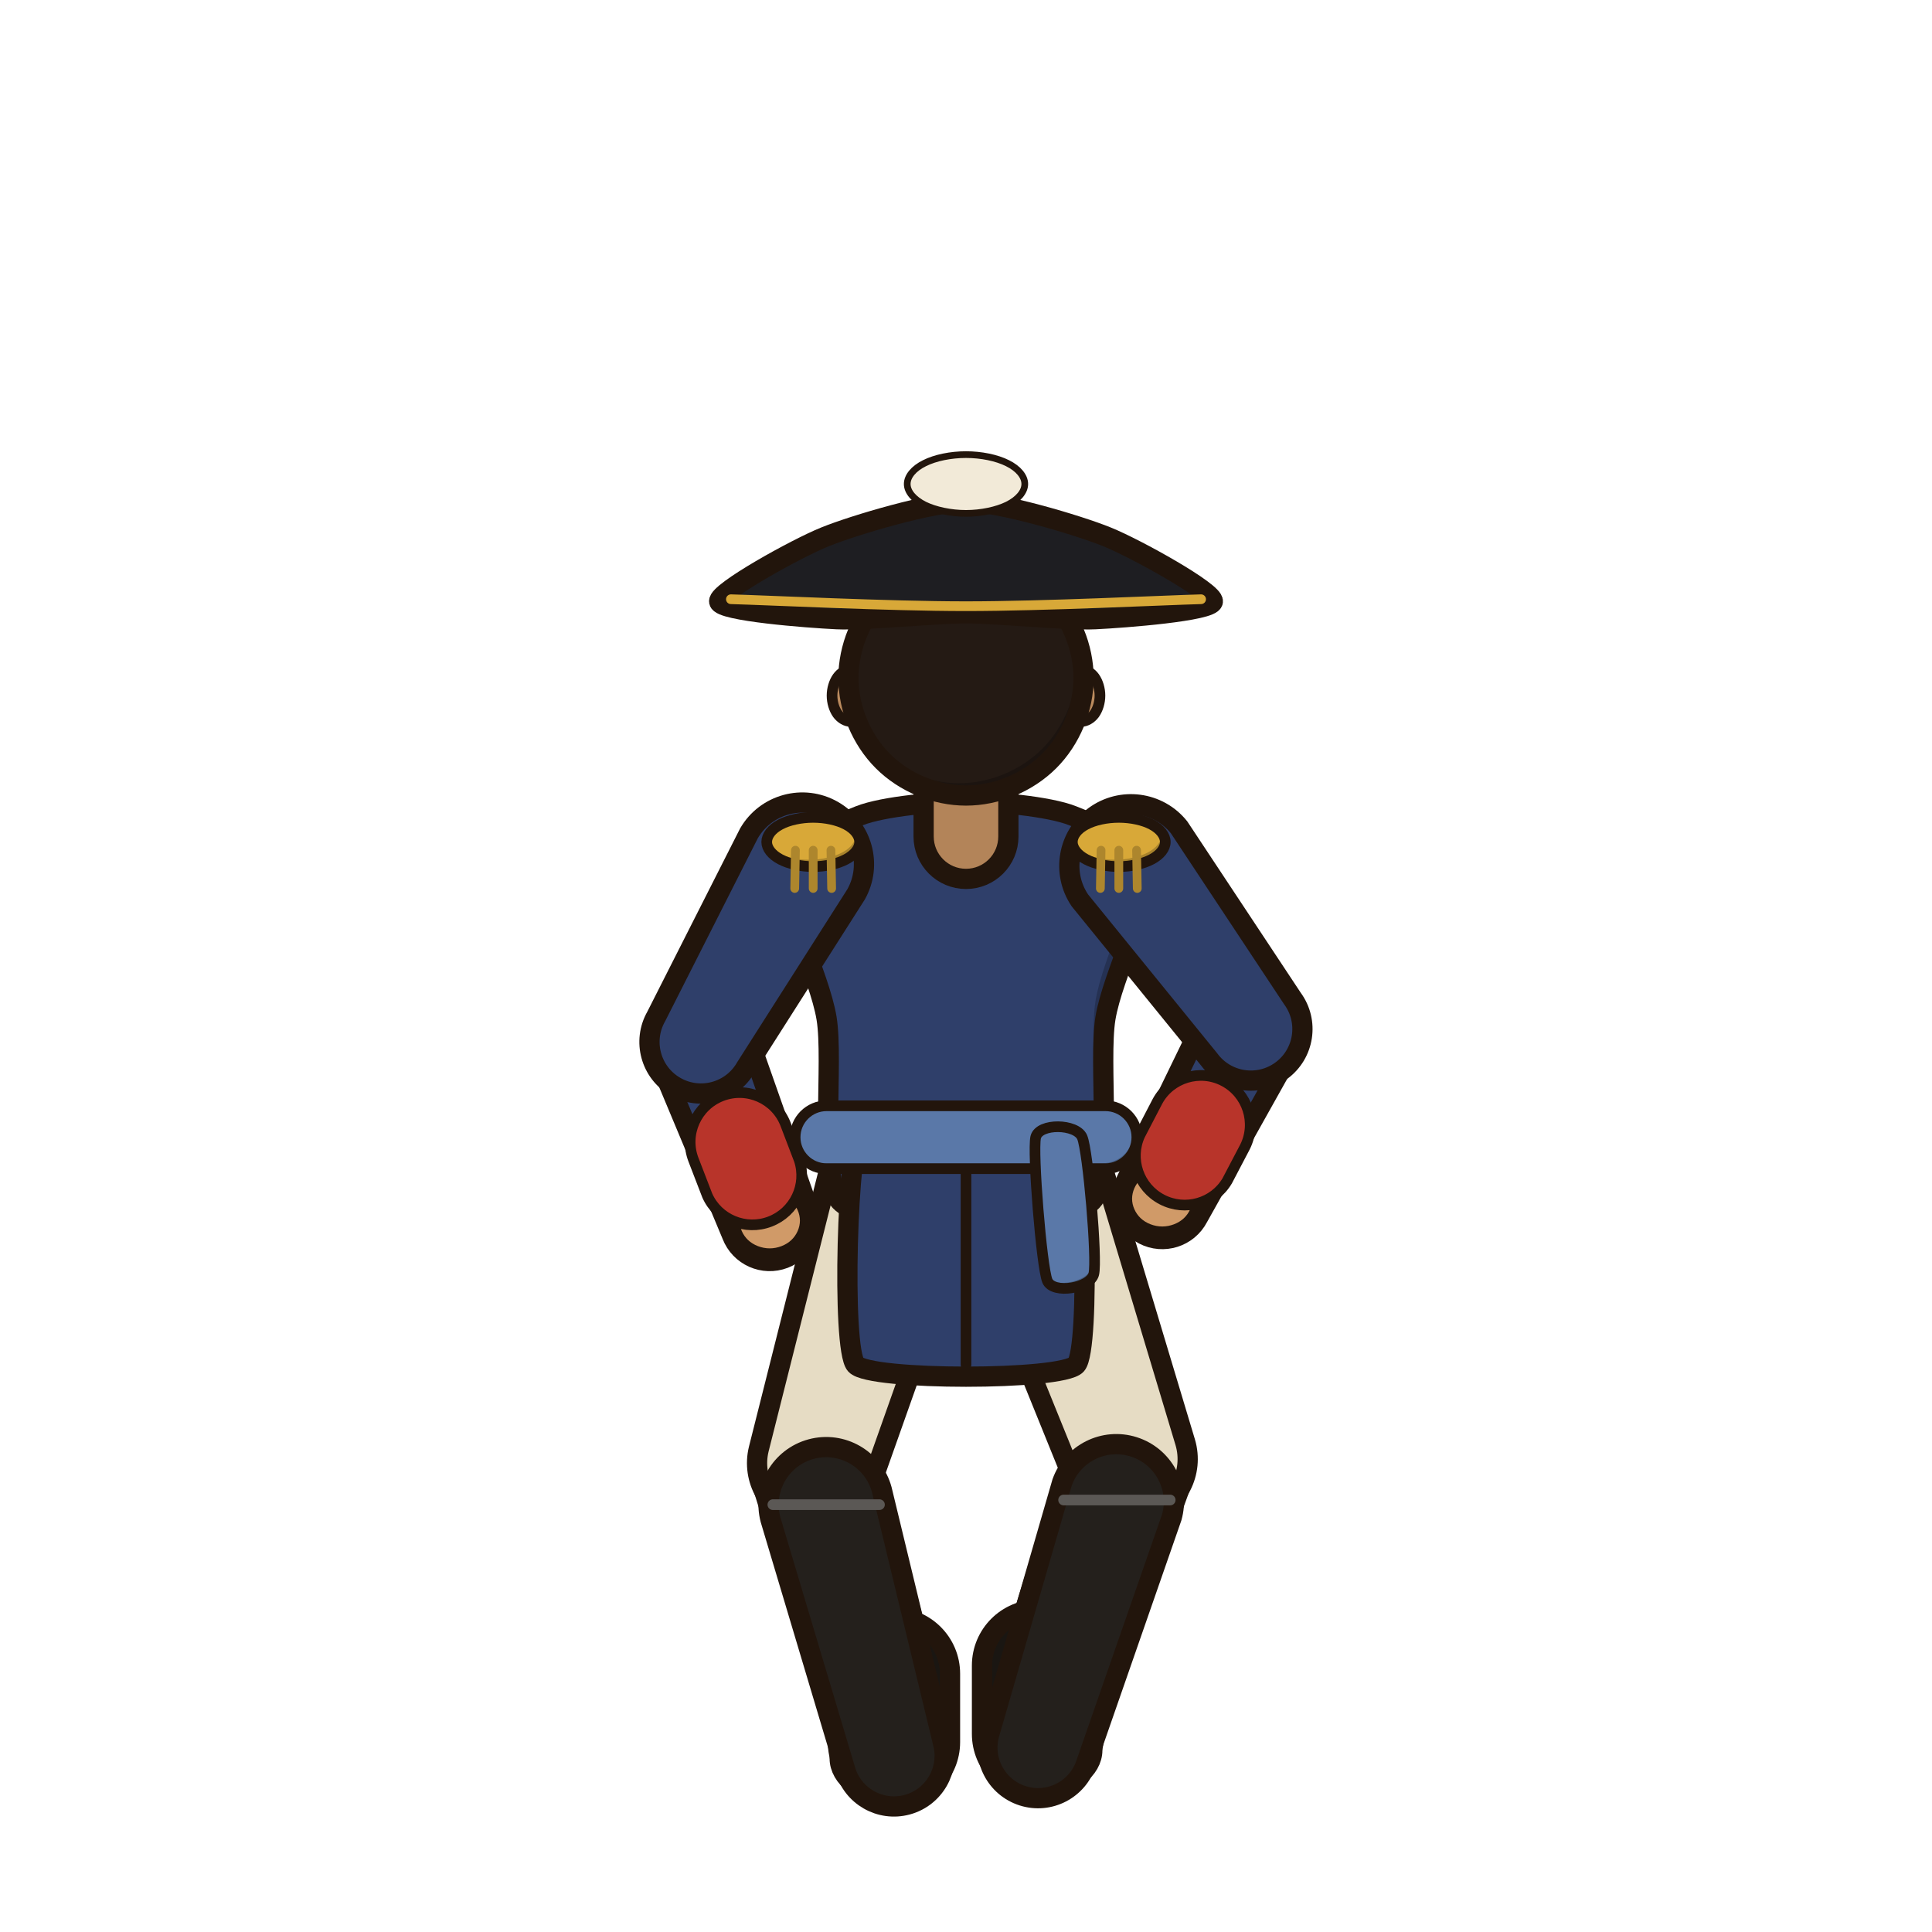
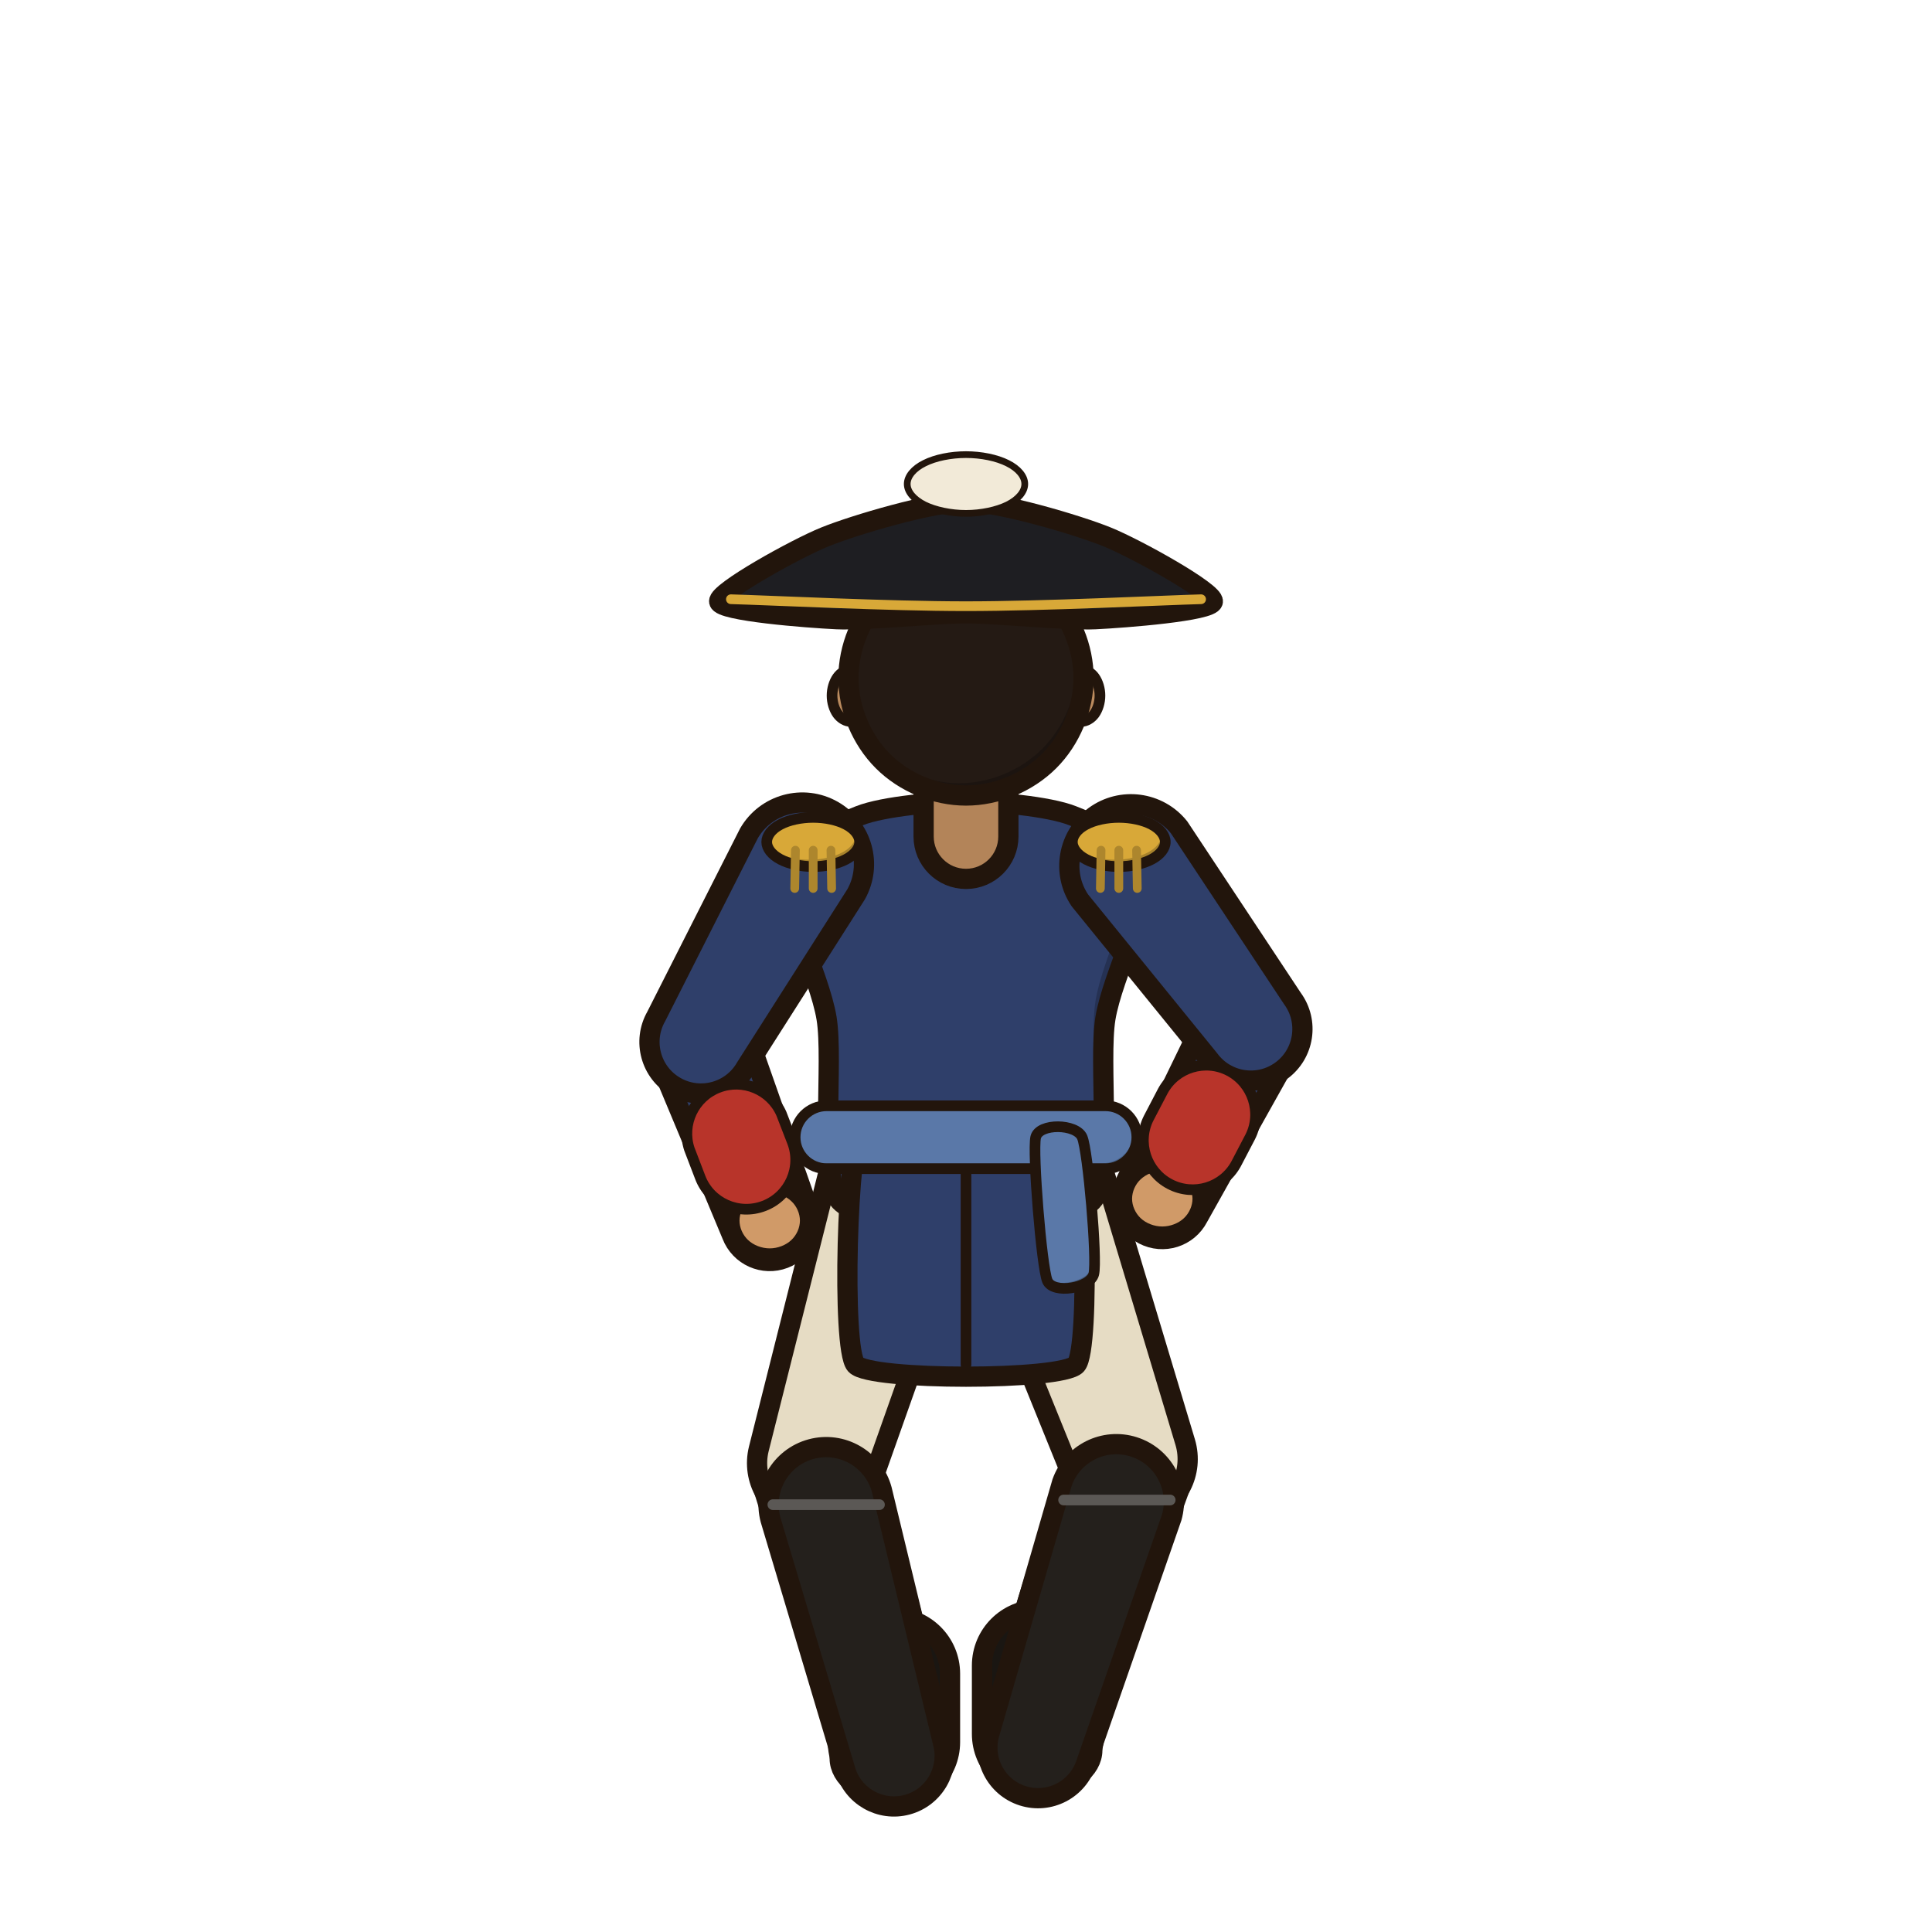
<svg xmlns="http://www.w3.org/2000/svg" width="400" height="400" viewBox="0 0 400 400">
  <defs>
    <clipPath id="sanchez-navarro-walk-n-2-c-0">
      <path d="M -7.1 25.32 L -1.8 4.99 A 3.61 3.61 0 0 0 -8.74 3.01 L -14.98 23.07 A 4.1 4.1 0 0 0 -7.1 25.32 Z" />
    </clipPath>
    <clipPath id="sanchez-navarro-walk-n-2-c-1">
      <path d="M 0.43 43.71 L -6.92 22.95 A 4.31 4.31 0 0 0 -15.16 25.44 L -9.78 46.79 A 5.33 5.33 0 0 0 0.43 43.71 Z" />
    </clipPath>
    <clipPath id="sanchez-navarro-walk-n-2-c-2">
      <path d="M -9.37 4 L -9.37 9 A 4.1 4.1 0 0 0 -1.17 9 L -1.17 4 A 4.1 4.1 0 0 0 -9.37 4 Z" />
    </clipPath>
    <clipPath id="sanchez-navarro-walk-n-2-c-3">
      <path d="M -2.1 2.8 C -2.1 3.47 -2.49 4.16 -3.15 4.64 C -3.8 5.12 -4.74 5.4 -5.67 5.4 C -6.6 5.4 -7.54 5.12 -8.19 4.64 C -8.85 4.16 -9.24 3.47 -9.24 2.8 C -9.24 2.13 -8.85 1.44 -8.19 0.96 C -7.54 0.48 -6.6 0.2 -5.67 0.2 C -4.74 0.2 -3.8 0.48 -3.15 0.96 C -2.49 1.44 -2.1 2.13 -2.1 2.8 Z" />
    </clipPath>
    <clipPath id="sanchez-navarro-walk-n-2-c-4">
      <path d="M -6.16 22.46 L -1.69 3.97 A 3.7 3.7 0 0 0 -8.85 2.03 L -14.3 20.27 A 4.21 4.21 0 0 0 -6.16 22.46 Z" />
    </clipPath>
    <clipPath id="sanchez-navarro-walk-n-2-c-5">
      <path d="M 15.86 23.19 L 8.69 3.45 A 3.61 3.61 0 0 0 1.85 5.75 L 8.09 25.81 A 4.1 4.1 0 0 0 15.86 23.19 Z" />
    </clipPath>
    <clipPath id="sanchez-navarro-walk-n-2-c-6">
      <path d="M 9.7 47.02 L 16.04 25.93 A 4.31 4.31 0 0 0 7.92 23.07 L -0.35 43.48 A 5.33 5.33 0 0 0 9.7 47.02 Z" />
    </clipPath>
    <clipPath id="sanchez-navarro-walk-n-2-c-7">
      <path d="M 1.17 4.6 L 1.17 9.6 A 4.1 4.1 0 0 0 9.37 9.6 L 9.37 4.6 A 4.1 4.1 0 0 0 1.17 4.6 Z" />
    </clipPath>
    <clipPath id="sanchez-navarro-walk-n-2-c-8">
      <path d="M 9.24 3.4 C 9.24 4.07 8.85 4.76 8.19 5.24 C 7.54 5.72 6.6 6 5.67 6 C 4.74 6 3.8 5.72 3.15 5.24 C 2.49 4.76 2.1 4.07 2.1 3.4 C 2.1 2.73 2.49 2.04 3.15 1.56 C 3.8 1.08 4.74 0.8 5.67 0.8 C 6.6 0.8 7.54 1.08 8.19 1.56 C 8.85 2.04 9.24 2.73 9.24 3.4 Z" />
    </clipPath>
    <clipPath id="sanchez-navarro-walk-n-2-c-9">
      <path d="M 15.05 20.44 L 8.8 2.48 A 3.7 3.7 0 0 0 1.74 4.72 L 7.03 22.99 A 4.21 4.21 0 0 0 15.05 20.44 Z" />
    </clipPath>
    <clipPath id="sanchez-navarro-walk-n-2-c-10">
      <path d="M -9.35 43.75 C -10.71 45.65 -9.68 53.77 -10.2 56.95 C -10.72 60.13 -13.58 65.64 -13.26 67.61 C -12.94 69.59 -9.57 71.08 -7.8 71.77 C -6.03 72.47 -2.08 72.81 0 72.81 C 2.08 72.81 6.03 72.47 7.8 71.77 C 9.57 71.08 12.94 69.59 13.26 67.61 C 13.58 65.64 10.72 60.13 10.2 56.95 C 9.68 53.77 10.71 45.65 9.35 43.75 C 7.99 41.86 2.49 42.75 0 42.75 C -2.49 42.75 -7.99 41.86 -9.35 43.75 Z" />
    </clipPath>
    <clipPath id="sanchez-navarro-walk-n-2-c-11">
      <path d="M -7.65 49.25 C -8.7 48.08 -9.12 32.79 -8.07 31.61 C -7.03 30.44 7.03 30.44 8.07 31.61 C 9.12 32.79 8.7 48.08 7.65 49.25 C 6.6 50.43 -6.6 50.43 -7.65 49.25 Z" />
    </clipPath>
    <clipPath id="sanchez-navarro-walk-n-2-c-12">
      <path d="M -10.2 50.55 L 10.2 50.55 A 2.3 2.3 0 0 0 10.2 45.95 L -10.2 45.95 A 2.3 2.3 0 0 0 -10.2 50.55 Z" />
    </clipPath>
    <clipPath id="sanchez-navarro-walk-n-2-c-13">
      <path d="M 5.1 48.25 C 5.36 49.3 8.07 49.25 8.5 48.25 C 8.93 47.25 9.61 39.3 9.35 38.25 C 9.1 37.2 6.37 36.75 5.95 37.75 C 5.53 38.75 4.85 47.2 5.1 48.25 Z" />
    </clipPath>
    <clipPath id="sanchez-navarro-walk-n-2-c-14">
      <path d="M -16.25 56.43 L -11.6 43.21 A 2.95 2.95 0 0 0 -17.12 41.09 L -22.52 54.01 A 3.36 3.36 0 0 0 -16.25 56.43 Z" />
    </clipPath>
    <clipPath id="sanchez-navarro-walk-n-2-c-15">
      <path d="M -8.04 66.02 L -16.11 53.35 A 3.77 3.77 0 0 0 -22.66 57.09 L -15.88 70.48 A 4.51 4.51 0 0 0 -8.04 66.02 Z" />
    </clipPath>
    <clipPath id="sanchez-navarro-walk-n-2-c-16">
      <path d="M -11.41 42.15 C -11.41 42.87 -11.73 43.61 -12.27 44.11 C -12.81 44.62 -13.59 44.93 -14.36 44.93 C -15.13 44.93 -15.91 44.62 -16.45 44.11 C -16.99 43.61 -17.31 42.87 -17.31 42.15 C -17.31 41.43 -16.99 40.7 -16.45 40.19 C -15.91 39.68 -15.13 39.38 -14.36 39.38 C -13.59 39.38 -12.81 39.68 -12.27 40.19 C -11.73 40.7 -11.41 41.43 -11.41 42.15 Z" />
    </clipPath>
    <clipPath id="sanchez-navarro-walk-n-2-c-17">
      <path d="M 23.82 54.61 L 16.98 42.39 A 2.95 2.95 0 0 0 11.74 45.12 L 17.86 57.72 A 3.36 3.36 0 0 0 23.82 54.61 Z" />
    </clipPath>
    <clipPath id="sanchez-navarro-walk-n-2-c-18">
      <path d="M 15.59 70.92 L 23.88 58.4 A 3.77 3.77 0 0 0 17.8 53.93 L 8.33 65.58 A 4.51 4.51 0 0 0 15.59 70.92 Z" />
    </clipPath>
    <clipPath id="sanchez-navarro-walk-n-2-c-19">
      <path d="M 17.31 43.75 C 17.31 44.47 16.99 45.21 16.45 45.71 C 15.91 46.22 15.13 46.53 14.36 46.53 C 13.59 46.53 12.81 46.22 12.27 45.71 C 11.73 45.21 11.41 44.47 11.41 43.75 C 11.41 43.03 11.73 42.3 12.27 41.79 C 12.81 41.28 13.59 40.98 14.36 40.98 C 15.13 40.98 15.91 41.28 16.45 41.79 C 16.99 42.3 17.31 43.03 17.31 43.75 Z" />
    </clipPath>
    <clipPath id="sanchez-navarro-walk-n-2-c-20">
      <path d="M -7.78 69.85 C -7.78 70.32 -8.15 70.8 -8.78 71.13 C -9.4 71.46 -10.3 71.65 -11.18 71.65 C -12.06 71.65 -12.96 71.46 -13.58 71.13 C -14.21 70.8 -14.58 70.32 -14.58 69.85 C -14.58 69.39 -14.21 68.91 -13.58 68.58 C -12.96 68.25 -12.06 68.05 -11.18 68.05 C -10.3 68.05 -9.4 68.25 -8.78 68.58 C -8.15 68.91 -7.78 69.39 -7.78 69.85 Z" />
    </clipPath>
    <clipPath id="sanchez-navarro-walk-n-2-c-21">
      <path d="M 14.58 69.85 C 14.58 70.32 14.21 70.8 13.58 71.13 C 12.96 71.46 12.06 71.65 11.18 71.65 C 10.3 71.65 9.4 71.46 8.78 71.13 C 8.15 70.8 7.78 70.32 7.78 69.85 C 7.78 69.39 8.15 68.91 8.78 68.58 C 9.4 68.25 10.3 68.05 11.18 68.05 C 12.06 68.05 12.96 68.25 13.58 68.58 C 14.21 68.91 14.58 69.39 14.58 69.85 Z" />
    </clipPath>
    <clipPath id="sanchez-navarro-walk-n-2-c-22">
      <path d="M -3.1 70.25 L -3.1 74.54 A 3.1 3.1 0 0 0 3.1 74.54 L 3.1 70.25 A 3.1 3.1 0 0 0 -3.1 70.25 Z" />
    </clipPath>
    <clipPath id="sanchez-navarro-walk-n-2-c-23">
      <path d="M 8.6 81.85 C 8.6 84.08 7.66 86.36 6.08 87.93 C 4.5 89.51 2.23 90.45 0 90.45 C -2.23 90.45 -4.5 89.51 -6.08 87.93 C -7.66 86.36 -8.6 84.08 -8.6 81.85 C -8.6 79.62 -7.66 77.35 -6.08 75.77 C -4.5 74.19 -2.23 73.25 0 73.25 C 2.23 73.25 4.5 74.19 6.08 75.77 C 7.66 77.35 8.6 79.62 8.6 81.85 Z" />
    </clipPath>
    <clipPath id="sanchez-navarro-walk-n-2-c-24">
      <path d="M -18.06 87.44 C -18.16 88.14 -12.43 91.32 -10.32 92.17 C -8.21 93.03 -2.41 94.75 0 94.75 C 2.41 94.75 8.21 93.03 10.32 92.17 C 12.43 91.32 18.16 88.14 18.06 87.44 C 17.96 86.74 11.57 86.25 9.46 86.15 C 7.35 86.05 2.21 86.58 0 86.58 C -2.21 86.58 -7.35 86.05 -9.46 86.15 C -11.57 86.25 -17.96 86.74 -18.06 87.44 Z" />
    </clipPath>
  </defs>
  <g filter="url(#grain)" stroke-linejoin="round" stroke-linecap="round">
    <g transform="translate(200 372) scale(2.83 -2.83)">
      <g clip-path="url(#sanchez-navarro-walk-n-2-c-0)">
        <path d="M -7.1 25.32 L -1.8 4.99 A 3.61 3.61 0 0 0 -8.74 3.01 L -14.98 23.07 A 4.1 4.1 0 0 0 -7.1 25.32 Z" fill="#b3ac99" />
        <path d="M -7.1 25.32 L -1.8 4.99 A 3.61 3.61 0 0 0 -8.74 3.01 L -14.98 23.07 A 4.1 4.1 0 0 0 -7.1 25.32 Z" fill="#e6dcc4" transform="translate(-0.33 0.6)" />
      </g>
      <path d="M -7.1 25.32 L -1.8 4.99 A 3.61 3.61 0 0 0 -8.74 3.01 L -14.98 23.07 A 4.1 4.1 0 0 0 -7.1 25.32 Z" fill="none" stroke="#22150c" stroke-width="1.48" stroke-linejoin="round" />
      <g clip-path="url(#sanchez-navarro-walk-n-2-c-1)">
        <path d="M 0.43 43.71 L -6.92 22.95 A 4.31 4.31 0 0 0 -15.16 25.44 L -9.78 46.79 A 5.33 5.33 0 0 0 0.43 43.71 Z" fill="#b3ac99" />
        <path d="M 0.43 43.71 L -6.92 22.95 A 4.31 4.31 0 0 0 -15.16 25.44 L -9.78 46.79 A 5.33 5.33 0 0 0 0.43 43.71 Z" fill="#e6dcc4" transform="translate(-0.44 0.8)" />
      </g>
      <path d="M 0.43 43.71 L -6.92 22.95 A 4.31 4.31 0 0 0 -15.16 25.44 L -9.78 46.79 A 5.33 5.33 0 0 0 0.43 43.71 Z" fill="none" stroke="#22150c" stroke-width="1.48" stroke-linejoin="round" />
      <g clip-path="url(#sanchez-navarro-walk-n-2-c-2)">
        <path d="M -9.37 4 L -9.37 9 A 4.1 4.1 0 0 0 -1.17 9 L -1.17 4 A 4.1 4.1 0 0 0 -9.37 4 Z" fill="#14110e" />
        <path d="M -9.37 4 L -9.37 9 A 4.1 4.1 0 0 0 -1.17 9 L -1.17 4 A 4.1 4.1 0 0 0 -9.37 4 Z" fill="#1a1612" transform="translate(-0.28 0.5)" />
      </g>
      <path d="M -9.37 4 L -9.37 9 A 4.1 4.1 0 0 0 -1.17 9 L -1.17 4 A 4.1 4.1 0 0 0 -9.37 4 Z" fill="none" stroke="#22150c" stroke-width="1.48" stroke-linejoin="round" />
      <g clip-path="url(#sanchez-navarro-walk-n-2-c-3)">
        <path d="M -2.1 2.8 C -2.1 3.47 -2.49 4.16 -3.15 4.64 C -3.8 5.12 -4.74 5.4 -5.67 5.4 C -6.6 5.4 -7.54 5.12 -8.19 4.64 C -8.85 4.16 -9.24 3.47 -9.24 2.8 C -9.24 2.13 -8.85 1.44 -8.19 0.96 C -7.54 0.48 -6.6 0.2 -5.67 0.2 C -4.74 0.2 -3.8 0.48 -3.15 0.96 C -2.49 1.44 -2.1 2.13 -2.1 2.8 Z" fill="#14110e" />
        <path d="M -2.1 2.8 C -2.1 3.47 -2.49 4.16 -3.15 4.64 C -3.8 5.12 -4.74 5.4 -5.67 5.4 C -6.6 5.4 -7.54 5.12 -8.19 4.64 C -8.85 4.16 -9.24 3.47 -9.24 2.8 C -9.24 2.13 -8.85 1.44 -8.19 0.96 C -7.54 0.48 -6.6 0.2 -5.67 0.2 C -4.74 0.2 -3.8 0.48 -3.15 0.96 C -2.49 1.44 -2.1 2.13 -2.1 2.8 Z" fill="#1a1612" transform="translate(-0.28 0.5)" />
      </g>
      <path d="M -2.1 2.8 C -2.1 3.47 -2.49 4.16 -3.15 4.64 C -3.8 5.12 -4.74 5.4 -5.67 5.4 C -6.6 5.4 -7.54 5.12 -8.19 4.64 C -8.85 4.16 -9.24 3.47 -9.24 2.8 C -9.24 2.13 -8.85 1.44 -8.19 0.96 C -7.54 0.48 -6.6 0.2 -5.67 0.2 C -4.74 0.2 -3.8 0.48 -3.15 0.96 C -2.49 1.44 -2.1 2.13 -2.1 2.8 Z" fill="none" stroke="#22150c" stroke-width="1.48" stroke-linejoin="round" />
      <g clip-path="url(#sanchez-navarro-walk-n-2-c-4)">
        <path d="M -6.16 22.46 L -1.69 3.97 A 3.7 3.7 0 0 0 -8.85 2.03 L -14.3 20.27 A 4.21 4.21 0 0 0 -6.16 22.46 Z" fill="#1c1916" />
        <path d="M -6.16 22.46 L -1.69 3.97 A 3.7 3.7 0 0 0 -8.85 2.03 L -14.3 20.27 A 4.21 4.21 0 0 0 -6.16 22.46 Z" fill="#24201c" transform="translate(-0.28 0.5)" />
      </g>
      <path d="M -6.16 22.46 L -1.69 3.97 A 3.7 3.7 0 0 0 -8.85 2.03 L -14.3 20.27 A 4.21 4.21 0 0 0 -6.16 22.46 Z" fill="none" stroke="#22150c" stroke-width="1.48" stroke-linejoin="round" />
      <path d="M -14.13 21.37 L -6.33 21.37" fill="none" stroke="#5b5855" stroke-width="0.78" stroke-linecap="round" stroke-linejoin="round" />
      <g clip-path="url(#sanchez-navarro-walk-n-2-c-5)">
        <path d="M 15.86 23.19 L 8.69 3.45 A 3.61 3.61 0 0 0 1.85 5.75 L 8.09 25.81 A 4.1 4.1 0 0 0 15.86 23.19 Z" fill="#b3ac99" />
        <path d="M 15.86 23.19 L 8.69 3.45 A 3.61 3.61 0 0 0 1.85 5.75 L 8.09 25.81 A 4.1 4.1 0 0 0 15.86 23.19 Z" fill="#e6dcc4" transform="translate(-0.33 0.6)" />
      </g>
      <path d="M 15.86 23.19 L 8.69 3.45 A 3.61 3.61 0 0 0 1.85 5.75 L 8.09 25.81 A 4.1 4.1 0 0 0 15.86 23.19 Z" fill="none" stroke="#22150c" stroke-width="1.48" stroke-linejoin="round" />
      <g clip-path="url(#sanchez-navarro-walk-n-2-c-6)">
        <path d="M 9.7 47.02 L 16.04 25.93 A 4.31 4.31 0 0 0 7.92 23.07 L -0.35 43.48 A 5.33 5.33 0 0 0 9.7 47.02 Z" fill="#b3ac99" />
        <path d="M 9.7 47.02 L 16.04 25.93 A 4.31 4.31 0 0 0 7.92 23.07 L -0.35 43.48 A 5.33 5.33 0 0 0 9.7 47.02 Z" fill="#e6dcc4" transform="translate(-0.44 0.8)" />
      </g>
      <path d="M 9.7 47.02 L 16.04 25.93 A 4.31 4.31 0 0 0 7.92 23.07 L -0.35 43.48 A 5.33 5.33 0 0 0 9.7 47.02 Z" fill="none" stroke="#22150c" stroke-width="1.48" stroke-linejoin="round" />
      <g clip-path="url(#sanchez-navarro-walk-n-2-c-7)">
        <path d="M 1.17 4.6 L 1.17 9.6 A 4.1 4.1 0 0 0 9.37 9.6 L 9.37 4.6 A 4.1 4.1 0 0 0 1.17 4.6 Z" fill="#14110e" />
        <path d="M 1.17 4.6 L 1.17 9.6 A 4.1 4.1 0 0 0 9.37 9.6 L 9.37 4.6 A 4.1 4.1 0 0 0 1.17 4.6 Z" fill="#1a1612" transform="translate(-0.28 0.5)" />
      </g>
      <path d="M 1.17 4.6 L 1.17 9.6 A 4.1 4.1 0 0 0 9.37 9.6 L 9.37 4.6 A 4.1 4.1 0 0 0 1.17 4.6 Z" fill="none" stroke="#22150c" stroke-width="1.48" stroke-linejoin="round" />
      <g clip-path="url(#sanchez-navarro-walk-n-2-c-8)">
        <path d="M 9.24 3.4 C 9.24 4.07 8.85 4.76 8.19 5.24 C 7.54 5.72 6.6 6 5.67 6 C 4.74 6 3.8 5.72 3.15 5.24 C 2.49 4.76 2.1 4.07 2.1 3.4 C 2.1 2.73 2.49 2.04 3.15 1.56 C 3.8 1.08 4.74 0.8 5.67 0.8 C 6.6 0.8 7.54 1.08 8.19 1.56 C 8.85 2.04 9.24 2.73 9.24 3.4 Z" fill="#14110e" />
        <path d="M 9.24 3.4 C 9.24 4.07 8.85 4.76 8.19 5.24 C 7.54 5.72 6.6 6 5.67 6 C 4.74 6 3.8 5.72 3.15 5.24 C 2.49 4.76 2.1 4.07 2.1 3.4 C 2.1 2.73 2.49 2.04 3.15 1.56 C 3.8 1.08 4.74 0.8 5.67 0.8 C 6.6 0.8 7.54 1.08 8.19 1.56 C 8.85 2.04 9.24 2.73 9.24 3.4 Z" fill="#1a1612" transform="translate(-0.28 0.5)" />
      </g>
      <path d="M 9.24 3.4 C 9.24 4.07 8.85 4.76 8.19 5.24 C 7.54 5.72 6.6 6 5.67 6 C 4.74 6 3.8 5.72 3.15 5.24 C 2.49 4.76 2.1 4.07 2.1 3.4 C 2.1 2.73 2.49 2.04 3.15 1.56 C 3.8 1.08 4.74 0.8 5.67 0.8 C 6.6 0.8 7.54 1.08 8.19 1.56 C 8.85 2.04 9.24 2.73 9.24 3.4 Z" fill="none" stroke="#22150c" stroke-width="1.48" stroke-linejoin="round" />
      <g clip-path="url(#sanchez-navarro-walk-n-2-c-9)">
        <path d="M 15.05 20.44 L 8.8 2.48 A 3.7 3.7 0 0 0 1.74 4.72 L 7.03 22.99 A 4.21 4.21 0 0 0 15.05 20.44 Z" fill="#1c1916" />
        <path d="M 15.05 20.44 L 8.8 2.48 A 3.7 3.7 0 0 0 1.74 4.72 L 7.03 22.99 A 4.21 4.21 0 0 0 15.05 20.44 Z" fill="#24201c" transform="translate(-0.28 0.5)" />
      </g>
      <path d="M 15.05 20.44 L 8.8 2.48 A 3.7 3.7 0 0 0 1.74 4.72 L 7.03 22.99 A 4.21 4.21 0 0 0 15.05 20.44 Z" fill="none" stroke="#22150c" stroke-width="1.48" stroke-linejoin="round" />
      <path d="M 7.14 21.71 L 14.94 21.71" fill="none" stroke="#5b5855" stroke-width="0.78" stroke-linecap="round" stroke-linejoin="round" />
      <g clip-path="url(#sanchez-navarro-walk-n-2-c-10)">
        <path d="M -9.35 43.75 C -10.71 45.65 -9.68 53.77 -10.2 56.95 C -10.72 60.13 -13.58 65.64 -13.26 67.61 C -12.94 69.59 -9.57 71.08 -7.8 71.77 C -6.03 72.47 -2.08 72.81 0 72.81 C 2.08 72.81 6.03 72.47 7.8 71.77 C 9.57 71.08 12.94 69.59 13.26 67.61 C 13.58 65.64 10.72 60.13 10.2 56.95 C 9.68 53.77 10.71 45.65 9.35 43.75 C 7.99 41.86 2.49 42.75 0 42.75 C -2.49 42.75 -7.99 41.86 -9.35 43.75 Z" fill="#253153" />
        <path d="M -9.35 43.75 C -10.71 45.65 -9.68 53.77 -10.2 56.95 C -10.72 60.13 -13.58 65.64 -13.26 67.61 C -12.94 69.59 -9.57 71.08 -7.8 71.77 C -6.03 72.47 -2.08 72.81 0 72.81 C 2.08 72.81 6.03 72.47 7.8 71.77 C 9.57 71.08 12.94 69.59 13.26 67.61 C 13.58 65.64 10.72 60.13 10.2 56.95 C 9.68 53.77 10.71 45.65 9.35 43.75 C 7.99 41.86 2.49 42.75 0 42.75 C -2.49 42.75 -7.99 41.86 -9.35 43.75 Z" fill="#2f3f6a" transform="translate(-0.72 1.3)" />
      </g>
      <path d="M -9.35 43.75 C -10.71 45.65 -9.68 53.77 -10.2 56.95 C -10.72 60.13 -13.58 65.64 -13.26 67.61 C -12.94 69.59 -9.57 71.08 -7.8 71.77 C -6.03 72.47 -2.08 72.81 0 72.81 C 2.08 72.81 6.03 72.47 7.8 71.77 C 9.57 71.08 12.94 69.59 13.26 67.61 C 13.58 65.64 10.72 60.13 10.2 56.95 C 9.68 53.77 10.71 45.65 9.35 43.75 C 7.99 41.86 2.49 42.75 0 42.75 C -2.49 42.75 -7.99 41.86 -9.35 43.75 Z" fill="none" stroke="#22150c" stroke-width="1.48" stroke-linejoin="round" />
      <g clip-path="url(#sanchez-navarro-walk-n-2-c-11)">
        <path d="M -7.65 49.25 C -8.7 48.08 -9.12 32.79 -8.07 31.61 C -7.03 30.44 7.03 30.44 8.07 31.61 C 9.12 32.79 8.7 48.08 7.65 49.25 C 6.6 50.43 -6.6 50.43 -7.65 49.25 Z" fill="#253153" />
        <path d="M -7.65 49.25 C -8.7 48.08 -9.12 32.79 -8.07 31.61 C -7.03 30.44 7.03 30.44 8.07 31.61 C 9.12 32.79 8.7 48.08 7.65 49.25 C 6.6 50.43 -6.6 50.43 -7.65 49.25 Z" fill="#2f3f6a" transform="translate(-0.33 0.6)" />
      </g>
      <path d="M -7.65 49.25 C -8.7 48.08 -9.12 32.79 -8.07 31.61 C -7.03 30.44 7.03 30.44 8.07 31.61 C 9.12 32.79 8.7 48.08 7.65 49.25 C 6.6 50.43 -6.6 50.43 -7.65 49.25 Z" fill="none" stroke="#22150c" stroke-width="1.48" stroke-linejoin="round" />
      <path d="M 0 48.25 L 0 31.61" fill="none" stroke="#22150c" stroke-width="0.78" stroke-linecap="round" stroke-linejoin="round" />
      <g clip-path="url(#sanchez-navarro-walk-n-2-c-12)">
        <path d="M -10.2 50.55 L 10.2 50.55 A 2.3 2.3 0 0 0 10.2 45.95 L -10.2 45.95 A 2.3 2.3 0 0 0 -10.2 50.55 Z" fill="#465e83" />
        <path d="M -10.2 50.55 L 10.2 50.55 A 2.3 2.3 0 0 0 10.2 45.95 L -10.2 45.95 A 2.3 2.3 0 0 0 -10.2 50.55 Z" fill="#5a78a8" transform="translate(-0.22 0.4)" />
      </g>
      <path d="M -10.2 50.55 L 10.2 50.55 A 2.3 2.3 0 0 0 10.2 45.95 L -10.2 45.95 A 2.3 2.3 0 0 0 -10.2 50.55 Z" fill="none" stroke="#22150c" stroke-width="0.78" stroke-linejoin="round" />
      <g clip-path="url(#sanchez-navarro-walk-n-2-c-13)">
        <path d="M 5.1 48.25 C 5.36 49.3 8.07 49.25 8.5 48.25 C 8.93 47.25 9.61 39.3 9.35 38.25 C 9.1 37.2 6.37 36.75 5.95 37.75 C 5.53 38.75 4.85 47.2 5.1 48.25 Z" fill="#465e83" />
        <path d="M 5.1 48.25 C 5.36 49.3 8.07 49.25 8.5 48.25 C 8.93 47.25 9.61 39.3 9.35 38.25 C 9.1 37.2 6.37 36.75 5.95 37.75 C 5.53 38.75 4.85 47.2 5.1 48.25 Z" fill="#5a78a8" transform="translate(-0.22 0.4)" />
      </g>
      <path d="M 5.1 48.25 C 5.36 49.3 8.07 49.25 8.5 48.25 C 8.93 47.25 9.61 39.3 9.35 38.25 C 9.1 37.2 6.37 36.75 5.95 37.75 C 5.53 38.75 4.85 47.2 5.1 48.25 Z" fill="none" stroke="#22150c" stroke-width="0.78" stroke-linejoin="round" />
      <g clip-path="url(#sanchez-navarro-walk-n-2-c-14)">
        <path d="M -16.25 56.43 L -11.6 43.21 A 2.95 2.95 0 0 0 -17.12 41.09 L -22.52 54.01 A 3.36 3.36 0 0 0 -16.25 56.43 Z" fill="#253153" />
        <path d="M -16.25 56.43 L -11.6 43.21 A 2.95 2.95 0 0 0 -17.12 41.09 L -22.52 54.01 A 3.36 3.36 0 0 0 -16.25 56.43 Z" fill="#2f3f6a" transform="translate(-0.28 0.5)" />
      </g>
      <path d="M -16.25 56.43 L -11.6 43.21 A 2.95 2.95 0 0 0 -17.12 41.09 L -22.52 54.01 A 3.36 3.36 0 0 0 -16.25 56.43 Z" fill="none" stroke="#22150c" stroke-width="1.48" stroke-linejoin="round" />
      <g clip-path="url(#sanchez-navarro-walk-n-2-c-15)">
        <path d="M -8.04 66.02 L -16.11 53.35 A 3.77 3.77 0 0 0 -22.66 57.09 L -15.88 70.48 A 4.51 4.51 0 0 0 -8.04 66.02 Z" fill="#253153" />
        <path d="M -8.04 66.02 L -16.11 53.35 A 3.77 3.77 0 0 0 -22.66 57.09 L -15.88 70.48 A 4.51 4.51 0 0 0 -8.04 66.02 Z" fill="#2f3f6a" transform="translate(-0.33 0.6)" />
      </g>
      <path d="M -8.04 66.02 L -16.11 53.35 A 3.77 3.77 0 0 0 -22.66 57.09 L -15.88 70.48 A 4.51 4.51 0 0 0 -8.04 66.02 Z" fill="none" stroke="#22150c" stroke-width="1.48" stroke-linejoin="round" />
      <g clip-path="url(#sanchez-navarro-walk-n-2-c-16)">
        <path d="M -11.41 42.15 C -11.41 42.87 -11.73 43.61 -12.27 44.11 C -12.81 44.62 -13.59 44.93 -14.36 44.93 C -15.13 44.93 -15.91 44.62 -16.45 44.11 C -16.99 43.61 -17.31 42.87 -17.31 42.15 C -17.31 41.43 -16.99 40.7 -16.45 40.19 C -15.91 39.68 -15.13 39.38 -14.36 39.38 C -13.59 39.38 -12.81 39.68 -12.27 40.19 C -11.73 40.7 -11.41 41.43 -11.41 42.15 Z" fill="#a27851" />
        <path d="M -11.41 42.15 C -11.41 42.87 -11.73 43.61 -12.27 44.11 C -12.81 44.62 -13.59 44.93 -14.36 44.93 C -15.13 44.93 -15.91 44.62 -16.45 44.11 C -16.99 43.61 -17.31 42.87 -17.31 42.15 C -17.31 41.43 -16.99 40.7 -16.45 40.19 C -15.91 39.68 -15.13 39.38 -14.36 39.38 C -13.59 39.38 -12.81 39.68 -12.27 40.19 C -11.73 40.7 -11.41 41.43 -11.41 42.15 Z" fill="#d09a68" transform="translate(-0.22 0.4)" />
      </g>
      <path d="M -11.41 42.15 C -11.41 42.87 -11.73 43.61 -12.27 44.11 C -12.81 44.62 -13.59 44.93 -14.36 44.93 C -15.13 44.93 -15.91 44.62 -16.45 44.11 C -16.99 43.61 -17.31 42.87 -17.31 42.15 C -17.31 41.43 -16.99 40.7 -16.45 40.19 C -15.91 39.68 -15.13 39.38 -14.36 39.38 C -13.59 39.38 -12.81 39.68 -12.27 40.19 C -11.73 40.7 -11.41 41.43 -11.41 42.15 Z" fill="none" stroke="#22150c" stroke-width="1.48" stroke-linejoin="round" />
      <g clip-path="url(#sanchez-navarro-walk-n-2-c-17)">
        <path d="M 23.82 54.61 L 16.98 42.39 A 2.95 2.95 0 0 0 11.74 45.12 L 17.86 57.72 A 3.36 3.36 0 0 0 23.82 54.61 Z" fill="#253153" />
        <path d="M 23.82 54.61 L 16.98 42.39 A 2.95 2.95 0 0 0 11.74 45.12 L 17.86 57.72 A 3.36 3.36 0 0 0 23.82 54.61 Z" fill="#2f3f6a" transform="translate(-0.28 0.5)" />
      </g>
      <path d="M 23.82 54.61 L 16.98 42.39 A 2.95 2.95 0 0 0 11.74 45.12 L 17.86 57.72 A 3.36 3.36 0 0 0 23.82 54.61 Z" fill="none" stroke="#22150c" stroke-width="1.48" stroke-linejoin="round" />
      <g clip-path="url(#sanchez-navarro-walk-n-2-c-18)">
        <path d="M 15.59 70.92 L 23.88 58.4 A 3.77 3.77 0 0 0 17.8 53.93 L 8.33 65.58 A 4.51 4.51 0 0 0 15.59 70.92 Z" fill="#253153" />
        <path d="M 15.59 70.92 L 23.88 58.4 A 3.77 3.77 0 0 0 17.8 53.93 L 8.33 65.58 A 4.51 4.51 0 0 0 15.59 70.92 Z" fill="#2f3f6a" transform="translate(-0.33 0.6)" />
      </g>
      <path d="M 15.59 70.92 L 23.88 58.4 A 3.77 3.77 0 0 0 17.8 53.93 L 8.33 65.58 A 4.51 4.51 0 0 0 15.59 70.92 Z" fill="none" stroke="#22150c" stroke-width="1.48" stroke-linejoin="round" />
      <g clip-path="url(#sanchez-navarro-walk-n-2-c-19)">
        <path d="M 17.31 43.75 C 17.31 44.47 16.99 45.21 16.45 45.71 C 15.91 46.22 15.13 46.53 14.36 46.53 C 13.59 46.53 12.81 46.22 12.27 45.71 C 11.73 45.21 11.41 44.47 11.41 43.75 C 11.41 43.03 11.73 42.3 12.27 41.79 C 12.81 41.28 13.59 40.98 14.36 40.98 C 15.13 40.98 15.91 41.28 16.45 41.79 C 16.99 42.3 17.31 43.03 17.31 43.75 Z" fill="#a27851" />
        <path d="M 17.31 43.75 C 17.31 44.47 16.99 45.21 16.45 45.71 C 15.91 46.22 15.13 46.53 14.36 46.53 C 13.59 46.53 12.81 46.22 12.27 45.71 C 11.73 45.21 11.41 44.47 11.41 43.75 C 11.41 43.03 11.73 42.3 12.27 41.79 C 12.81 41.28 13.59 40.98 14.36 40.98 C 15.13 40.98 15.91 41.28 16.45 41.79 C 16.99 42.3 17.31 43.03 17.31 43.75 Z" fill="#d09a68" transform="translate(-0.22 0.4)" />
      </g>
      <path d="M 17.31 43.75 C 17.31 44.47 16.99 45.21 16.45 45.71 C 15.91 46.22 15.13 46.53 14.36 46.53 C 13.59 46.53 12.81 46.22 12.27 45.71 C 11.73 45.21 11.41 44.47 11.41 43.75 C 11.41 43.03 11.73 42.3 12.27 41.79 C 12.81 41.28 13.59 40.98 14.36 40.98 C 15.13 40.98 15.91 41.28 16.45 41.79 C 16.99 42.3 17.31 43.03 17.31 43.75 Z" fill="none" stroke="#22150c" stroke-width="1.48" stroke-linejoin="round" />
-       <path d="M -18.93 43.99 L -19.94 46.61 A 3.61 3.61 0 0 0 -13.2 49.2 L -12.2 46.58 A 3.61 3.61 0 0 0 -18.93 43.99 Z" fill="#b8342a" />
-       <path d="M -18.93 43.99 L -19.94 46.61 A 3.61 3.61 0 0 0 -13.2 49.2 L -12.2 46.58 A 3.61 3.61 0 0 0 -18.93 43.99 Z" fill="none" stroke="#22150c" stroke-width="0.78" stroke-linejoin="round" />
-       <path d="M 12.72 48.4 L 14.01 50.88 A 3.61 3.61 0 0 0 20.41 47.54 L 19.11 45.06 A 3.61 3.61 0 0 0 12.72 48.4 Z" fill="#b8342a" />
-       <path d="M 12.72 48.4 L 14.01 50.88 A 3.61 3.61 0 0 0 20.41 47.54 L 19.11 45.06 A 3.61 3.61 0 0 0 12.72 48.4 Z" fill="none" stroke="#22150c" stroke-width="0.78" stroke-linejoin="round" />
+       <path d="M -19.44 45.3 L -20.24 47.39 A 3.61 3.61 0 0 0 -13.51 49.98 L -12.7 47.89 A 3.61 3.61 0 0 0 -19.44 45.3 Z" fill="#b8342a" />
+       <path d="M -19.44 45.3 L -20.24 47.39 A 3.61 3.61 0 0 0 -13.51 49.98 L -12.7 47.89 A 3.61 3.61 0 0 0 -19.44 45.3 Z" fill="none" stroke="#22150c" stroke-width="0.78" stroke-linejoin="round" />
+       <path d="M 13.36 49.64 L 14.4 51.63 A 3.61 3.61 0 0 0 20.8 48.29 L 19.76 46.3 A 3.61 3.61 0 0 0 13.36 49.64 Z" fill="#b8342a" />
+       <path d="M 13.36 49.64 L 14.4 51.63 A 3.61 3.61 0 0 0 20.8 48.29 L 19.76 46.3 A 3.61 3.61 0 0 0 13.36 49.64 Z" fill="none" stroke="#22150c" stroke-width="0.78" stroke-linejoin="round" />
      <g clip-path="url(#sanchez-navarro-walk-n-2-c-20)">
        <path d="M -7.78 69.85 C -7.78 70.32 -8.15 70.8 -8.78 71.13 C -9.4 71.46 -10.3 71.65 -11.18 71.65 C -12.06 71.65 -12.96 71.46 -13.58 71.13 C -14.21 70.8 -14.58 70.32 -14.58 69.85 C -14.58 69.39 -14.21 68.91 -13.58 68.58 C -12.96 68.25 -12.06 68.05 -11.18 68.05 C -10.3 68.05 -9.4 68.25 -8.78 68.58 C -8.15 68.91 -7.78 69.39 -7.78 69.85 Z" fill="#a8832c" />
        <path d="M -7.78 69.85 C -7.78 70.32 -8.15 70.8 -8.78 71.13 C -9.4 71.46 -10.3 71.65 -11.18 71.65 C -12.06 71.65 -12.96 71.46 -13.58 71.13 C -14.21 70.8 -14.58 70.32 -14.58 69.85 C -14.58 69.39 -14.21 68.91 -13.58 68.58 C -12.96 68.25 -12.06 68.05 -11.18 68.05 C -10.3 68.05 -9.4 68.25 -8.78 68.58 C -8.15 68.91 -7.78 69.39 -7.78 69.85 Z" fill="#d8a838" transform="translate(-0.28 0.5)" />
      </g>
      <path d="M -7.78 69.85 C -7.78 70.32 -8.15 70.8 -8.78 71.13 C -9.4 71.46 -10.3 71.65 -11.18 71.65 C -12.06 71.65 -12.96 71.46 -13.58 71.13 C -14.21 70.8 -14.58 70.32 -14.58 69.85 C -14.58 69.39 -14.21 68.91 -13.58 68.58 C -12.96 68.25 -12.06 68.05 -11.18 68.05 C -10.3 68.05 -9.4 68.25 -8.78 68.58 C -8.15 68.91 -7.78 69.39 -7.78 69.85 Z" fill="none" stroke="#22150c" stroke-width="0.78" stroke-linejoin="round" />
      <path d="M -12.48 69.25 L -12.53 66.45" fill="none" stroke="#ad862d" stroke-width="0.64" stroke-linecap="round" stroke-linejoin="round" />
      <path d="M -11.18 69.25 L -11.18 66.45" fill="none" stroke="#ad862d" stroke-width="0.64" stroke-linecap="round" stroke-linejoin="round" />
      <path d="M -9.88 69.25 L -9.83 66.45" fill="none" stroke="#ad862d" stroke-width="0.64" stroke-linecap="round" stroke-linejoin="round" />
      <g clip-path="url(#sanchez-navarro-walk-n-2-c-21)">
        <path d="M 14.58 69.85 C 14.58 70.32 14.21 70.8 13.58 71.13 C 12.96 71.46 12.06 71.65 11.18 71.65 C 10.3 71.65 9.4 71.46 8.78 71.13 C 8.15 70.8 7.78 70.32 7.78 69.85 C 7.78 69.39 8.15 68.91 8.78 68.58 C 9.4 68.25 10.3 68.05 11.18 68.05 C 12.06 68.05 12.96 68.25 13.58 68.58 C 14.21 68.91 14.58 69.39 14.58 69.85 Z" fill="#a8832c" />
        <path d="M 14.58 69.85 C 14.58 70.32 14.21 70.8 13.58 71.13 C 12.96 71.46 12.06 71.65 11.18 71.65 C 10.3 71.65 9.4 71.46 8.78 71.13 C 8.15 70.8 7.78 70.32 7.78 69.85 C 7.78 69.39 8.15 68.91 8.78 68.58 C 9.4 68.25 10.3 68.05 11.18 68.05 C 12.06 68.05 12.96 68.25 13.58 68.58 C 14.21 68.91 14.58 69.39 14.58 69.85 Z" fill="#d8a838" transform="translate(-0.28 0.5)" />
      </g>
      <path d="M 14.58 69.85 C 14.58 70.32 14.21 70.8 13.58 71.13 C 12.96 71.46 12.06 71.65 11.18 71.65 C 10.3 71.65 9.4 71.46 8.78 71.13 C 8.15 70.8 7.78 70.32 7.78 69.85 C 7.78 69.39 8.15 68.91 8.78 68.58 C 9.4 68.25 10.3 68.05 11.18 68.05 C 12.06 68.05 12.96 68.25 13.58 68.58 C 14.21 68.91 14.58 69.39 14.58 69.85 Z" fill="none" stroke="#22150c" stroke-width="0.78" stroke-linejoin="round" />
      <path d="M 9.88 69.25 L 9.83 66.45" fill="none" stroke="#ad862d" stroke-width="0.64" stroke-linecap="round" stroke-linejoin="round" />
      <path d="M 11.18 69.25 L 11.18 66.45" fill="none" stroke="#ad862d" stroke-width="0.64" stroke-linecap="round" stroke-linejoin="round" />
      <path d="M 12.48 69.25 L 12.53 66.45" fill="none" stroke="#ad862d" stroke-width="0.64" stroke-linecap="round" stroke-linejoin="round" />
      <g clip-path="url(#sanchez-navarro-walk-n-2-c-22)">
        <path d="M -3.1 70.25 L -3.1 74.54 A 3.1 3.1 0 0 0 3.1 74.54 L 3.1 70.25 A 3.1 3.1 0 0 0 -3.1 70.25 Z" fill="#8c6745" />
        <path d="M -3.1 70.25 L -3.1 74.54 A 3.1 3.1 0 0 0 3.1 74.54 L 3.1 70.25 A 3.1 3.1 0 0 0 -3.1 70.25 Z" fill="#b38459" transform="translate(-0.22 0.4)" />
      </g>
      <path d="M -3.1 70.25 L -3.1 74.54 A 3.1 3.1 0 0 0 3.1 74.54 L 3.1 70.25 A 3.1 3.1 0 0 0 -3.1 70.25 Z" fill="none" stroke="#22150c" stroke-width="1.48" stroke-linejoin="round" />
      <path d="M -7.05 80.56 C -7.05 81.05 -7.2 81.55 -7.46 81.9 C -7.71 82.25 -8.07 82.45 -8.43 82.45 C -8.78 82.45 -9.15 82.25 -9.4 81.9 C -9.65 81.55 -9.8 81.05 -9.8 80.56 C -9.8 80.07 -9.65 79.57 -9.4 79.22 C -9.15 78.88 -8.78 78.67 -8.43 78.67 C -8.07 78.67 -7.71 78.88 -7.46 79.22 C -7.2 79.57 -7.05 80.07 -7.05 80.56 Z" fill="#bb8b5e" />
      <path d="M -7.05 80.56 C -7.05 81.05 -7.2 81.55 -7.46 81.9 C -7.71 82.25 -8.07 82.45 -8.43 82.45 C -8.78 82.45 -9.15 82.25 -9.4 81.9 C -9.65 81.55 -9.8 81.05 -9.8 80.56 C -9.8 80.07 -9.65 79.57 -9.4 79.22 C -9.15 78.88 -8.78 78.67 -8.43 78.67 C -8.07 78.67 -7.71 78.88 -7.46 79.22 C -7.2 79.57 -7.05 80.07 -7.05 80.56 Z" fill="none" stroke="#22150c" stroke-width="0.78" stroke-linejoin="round" />
      <path d="M 9.8 80.56 C 9.8 81.05 9.65 81.55 9.4 81.9 C 9.15 82.25 8.78 82.45 8.43 82.45 C 8.07 82.45 7.71 82.25 7.46 81.9 C 7.2 81.55 7.05 81.05 7.05 80.56 C 7.05 80.07 7.2 79.57 7.46 79.22 C 7.71 78.88 8.07 78.67 8.43 78.67 C 8.78 78.67 9.15 78.88 9.4 79.22 C 9.65 79.57 9.8 80.07 9.8 80.56 Z" fill="#bb8b5e" />
      <path d="M 9.8 80.56 C 9.8 81.05 9.65 81.55 9.4 81.9 C 9.15 82.25 8.78 82.45 8.43 82.45 C 8.07 82.45 7.71 82.25 7.46 81.9 C 7.2 81.55 7.05 81.05 7.05 80.56 C 7.05 80.07 7.2 79.57 7.46 79.22 C 7.71 78.88 8.07 78.67 8.43 78.67 C 8.78 78.67 9.15 78.88 9.4 79.22 C 9.65 79.57 9.8 80.07 9.8 80.56 Z" fill="none" stroke="#22150c" stroke-width="0.78" stroke-linejoin="round" />
      <g clip-path="url(#sanchez-navarro-walk-n-2-c-23)">
        <path d="M 8.6 81.85 C 8.6 84.08 7.66 86.36 6.08 87.93 C 4.5 89.51 2.23 90.45 0 90.45 C -2.23 90.45 -4.5 89.51 -6.08 87.93 C -7.66 86.36 -8.6 84.08 -8.6 81.85 C -8.6 79.62 -7.66 77.35 -6.08 75.77 C -4.5 74.19 -2.23 73.25 0 73.25 C 2.23 73.25 4.5 74.19 6.08 75.77 C 7.66 77.35 8.6 79.62 8.6 81.85 Z" fill="#1c1410" />
        <path d="M 8.6 81.85 C 8.6 84.08 7.66 86.36 6.08 87.93 C 4.5 89.51 2.23 90.45 0 90.45 C -2.23 90.45 -4.5 89.51 -6.08 87.93 C -7.66 86.36 -8.6 84.08 -8.6 81.85 C -8.6 79.62 -7.66 77.35 -6.08 75.77 C -4.5 74.19 -2.23 73.25 0 73.25 C 2.23 73.25 4.5 74.19 6.08 75.77 C 7.66 77.35 8.6 79.62 8.6 81.85 Z" fill="#241a14" transform="translate(-0.5 0.9)" />
      </g>
      <path d="M 8.6 81.85 C 8.6 84.08 7.66 86.36 6.08 87.93 C 4.5 89.51 2.23 90.45 0 90.45 C -2.23 90.45 -4.5 89.51 -6.08 87.93 C -7.66 86.36 -8.6 84.08 -8.6 81.85 C -8.6 79.62 -7.66 77.35 -6.08 75.77 C -4.5 74.19 -2.23 73.25 0 73.25 C 2.23 73.25 4.5 74.19 6.08 75.77 C 7.66 77.35 8.6 79.62 8.6 81.85 Z" fill="none" stroke="#22150c" stroke-width="1.48" stroke-linejoin="round" />
      <g clip-path="url(#sanchez-navarro-walk-n-2-c-24)">
        <path d="M -18.06 87.44 C -18.16 88.14 -12.43 91.32 -10.32 92.17 C -8.21 93.03 -2.41 94.75 0 94.75 C 2.41 94.75 8.21 93.03 10.32 92.17 C 12.43 91.32 18.16 88.14 18.06 87.44 C 17.96 86.74 11.57 86.25 9.46 86.15 C 7.35 86.05 2.21 86.58 0 86.58 C -2.21 86.58 -7.35 86.05 -9.46 86.15 C -11.57 86.25 -17.96 86.74 -18.06 87.44 Z" fill="#17171b" />
        <path d="M -18.06 87.44 C -18.16 88.14 -12.43 91.32 -10.32 92.17 C -8.21 93.03 -2.41 94.75 0 94.75 C 2.41 94.75 8.21 93.03 10.32 92.17 C 12.43 91.32 18.16 88.14 18.06 87.44 C 17.96 86.74 11.57 86.25 9.46 86.15 C 7.35 86.05 2.21 86.58 0 86.58 C -2.21 86.58 -7.35 86.05 -9.46 86.15 C -11.57 86.25 -17.96 86.74 -18.06 87.44 Z" fill="#1e1e22" transform="translate(-0.44 0.8)" />
      </g>
      <path d="M -18.06 87.44 C -18.16 88.14 -12.43 91.32 -10.32 92.17 C -8.21 93.03 -2.41 94.75 0 94.75 C 2.41 94.75 8.21 93.03 10.32 92.17 C 12.43 91.32 18.16 88.14 18.06 87.44 C 17.96 86.74 11.57 86.25 9.46 86.15 C 7.35 86.05 2.21 86.58 0 86.58 C -2.21 86.58 -7.35 86.05 -9.46 86.15 C -11.57 86.25 -17.96 86.74 -18.06 87.44 Z" fill="none" stroke="#22150c" stroke-width="1.48" stroke-linejoin="round" />
      <path d="M -17.2 87.61 C -14.33 87.53 -5.73 87.1 0 87.1 C 5.73 87.1 14.33 87.53 17.2 87.61" fill="none" stroke="#d8a838" stroke-width="0.71" stroke-linecap="round" stroke-linejoin="round" />
      <path d="M 4.3 96.04 C 4.3 96.6 3.83 97.17 3.04 97.56 C 2.25 97.96 1.11 98.19 0 98.19 C -1.11 98.19 -2.25 97.96 -3.04 97.56 C -3.83 97.17 -4.3 96.6 -4.3 96.04 C -4.3 95.48 -3.83 94.92 -3.04 94.52 C -2.25 94.13 -1.11 93.89 0 93.89 C 1.11 93.89 2.25 94.13 3.04 94.52 C 3.83 94.92 4.3 95.48 4.3 96.04 Z" fill="#f2ead8" />
      <path d="M 4.3 96.04 C 4.3 96.6 3.83 97.17 3.04 97.56 C 2.25 97.96 1.11 98.19 0 98.19 C -1.11 98.19 -2.25 97.96 -3.04 97.56 C -3.83 97.17 -4.3 96.6 -4.3 96.04 C -4.3 95.48 -3.83 94.92 -3.04 94.52 C -2.25 94.13 -1.11 93.89 0 93.89 C 1.11 93.89 2.25 94.13 3.04 94.52 C 3.83 94.92 4.3 95.48 4.3 96.04 Z" fill="none" stroke="#22150c" stroke-width="0.49" stroke-linejoin="round" />
    </g>
  </g>
</svg>
